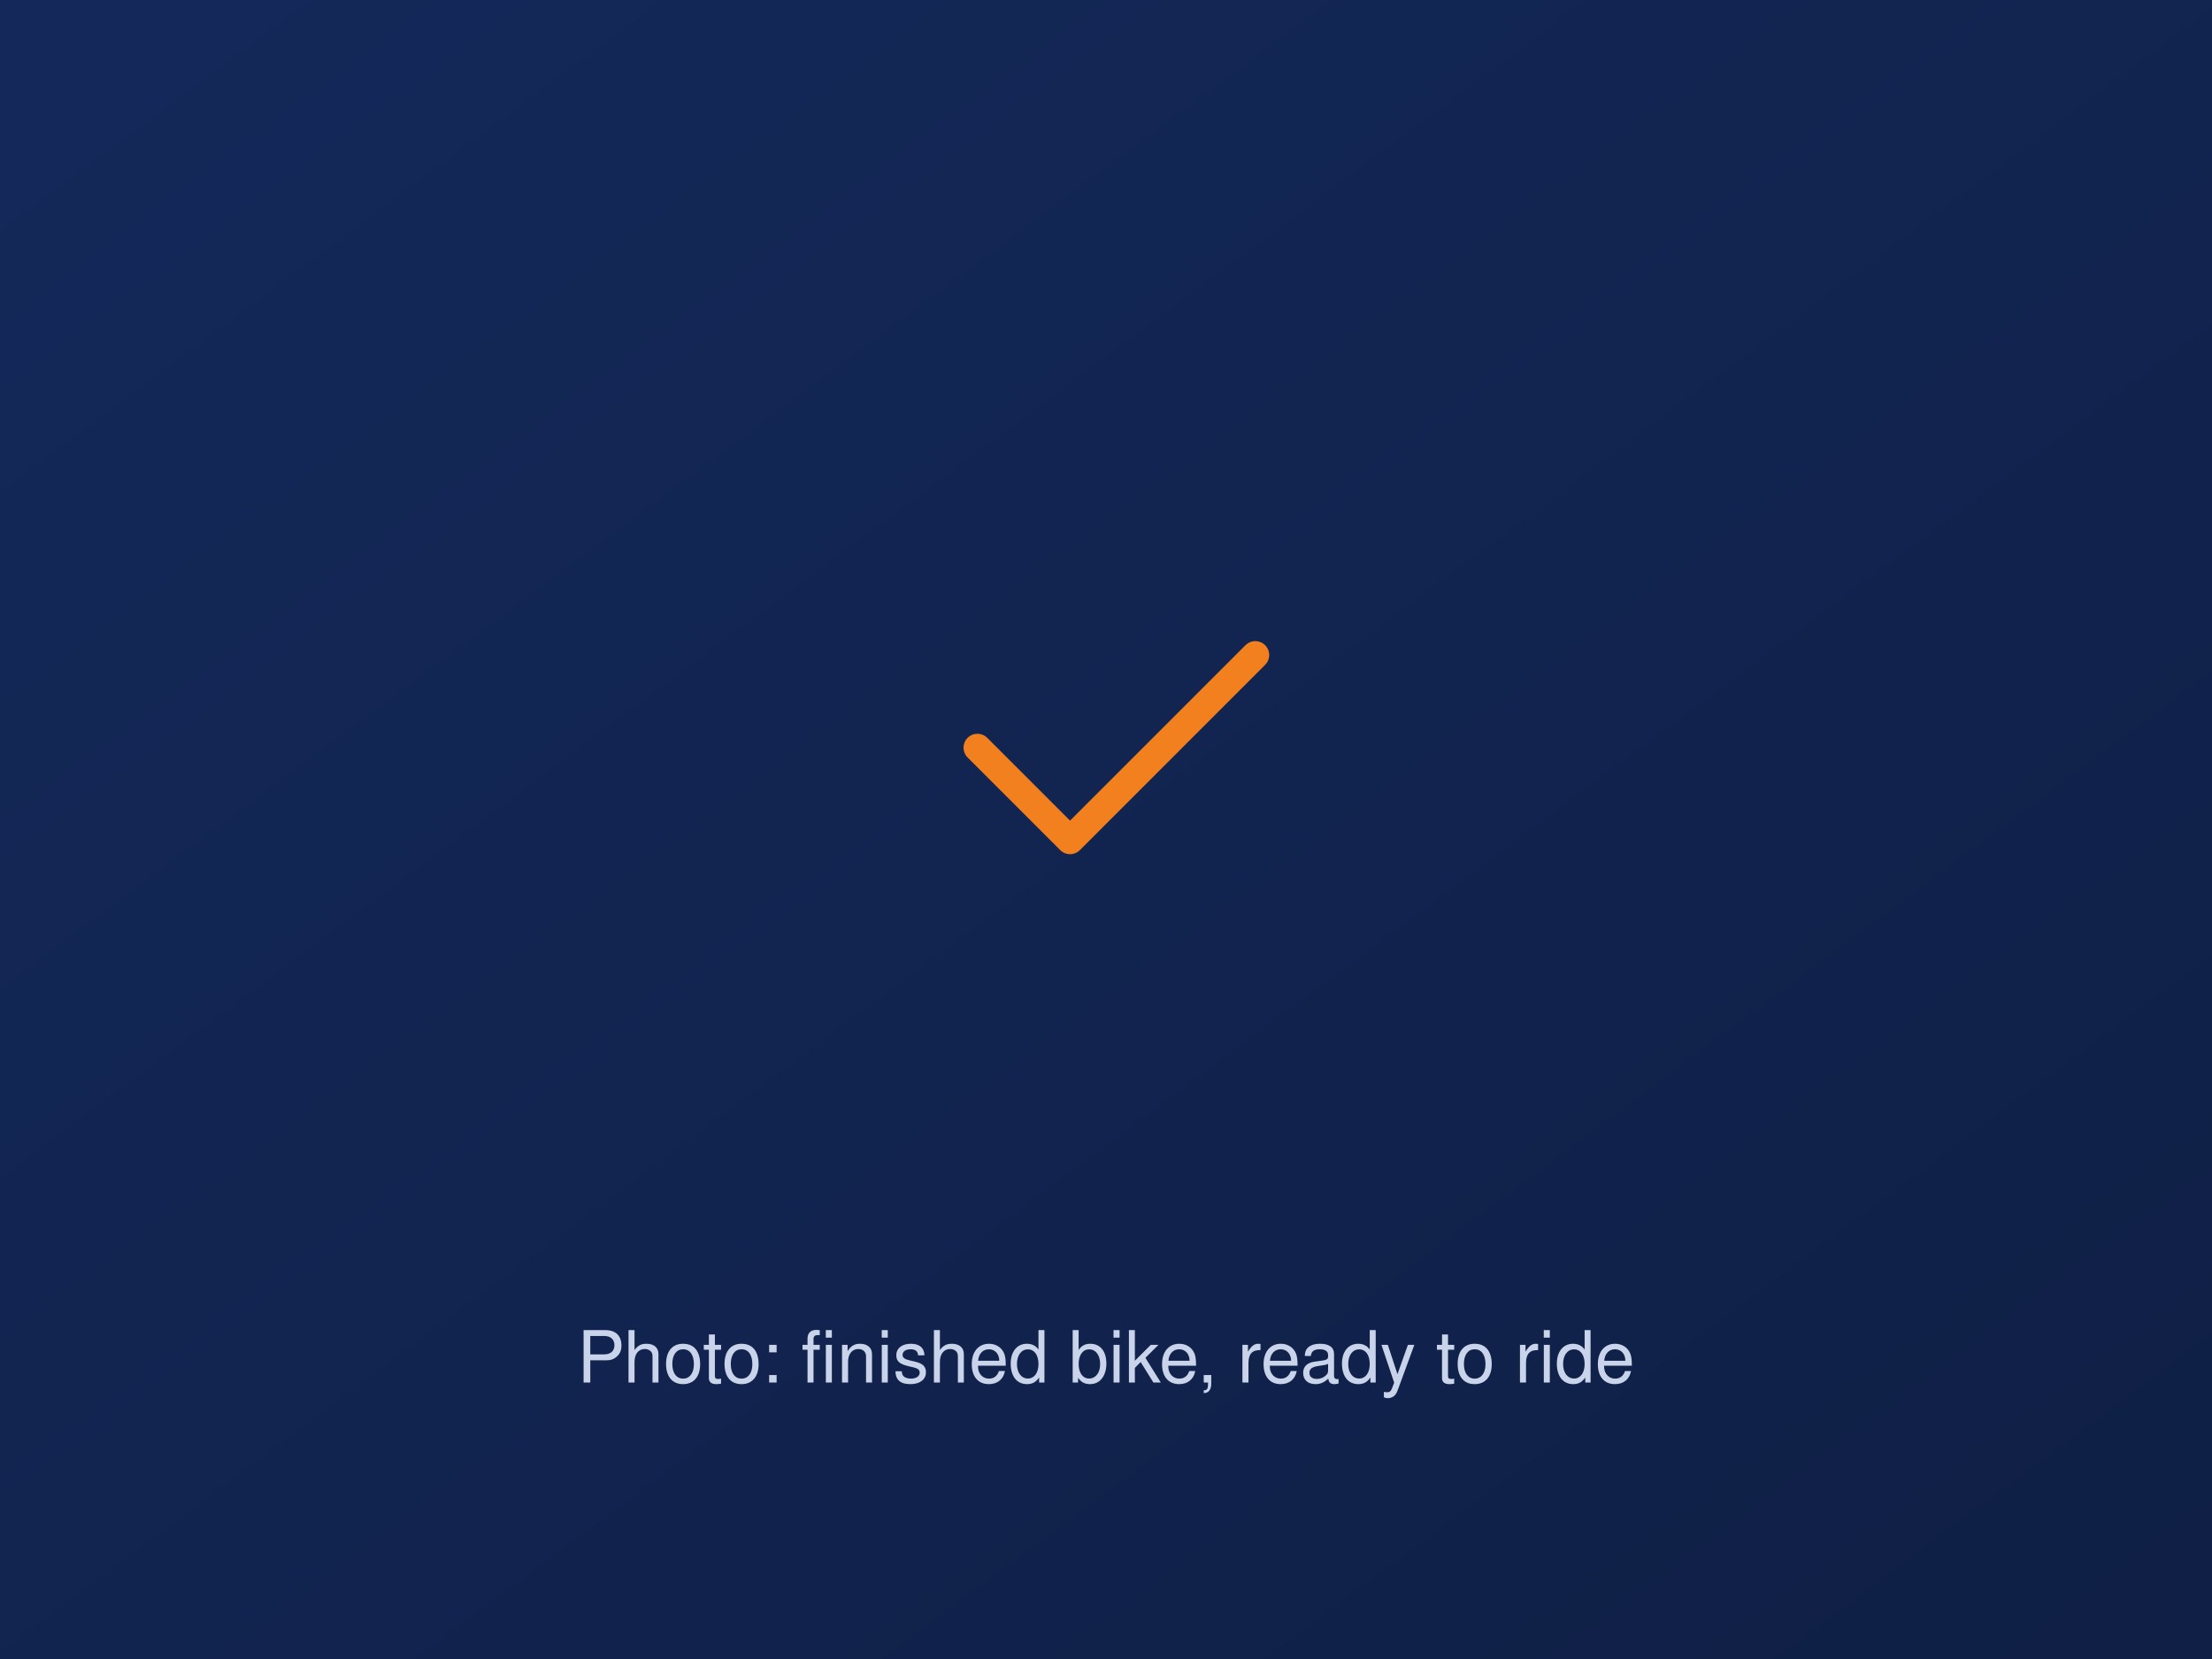
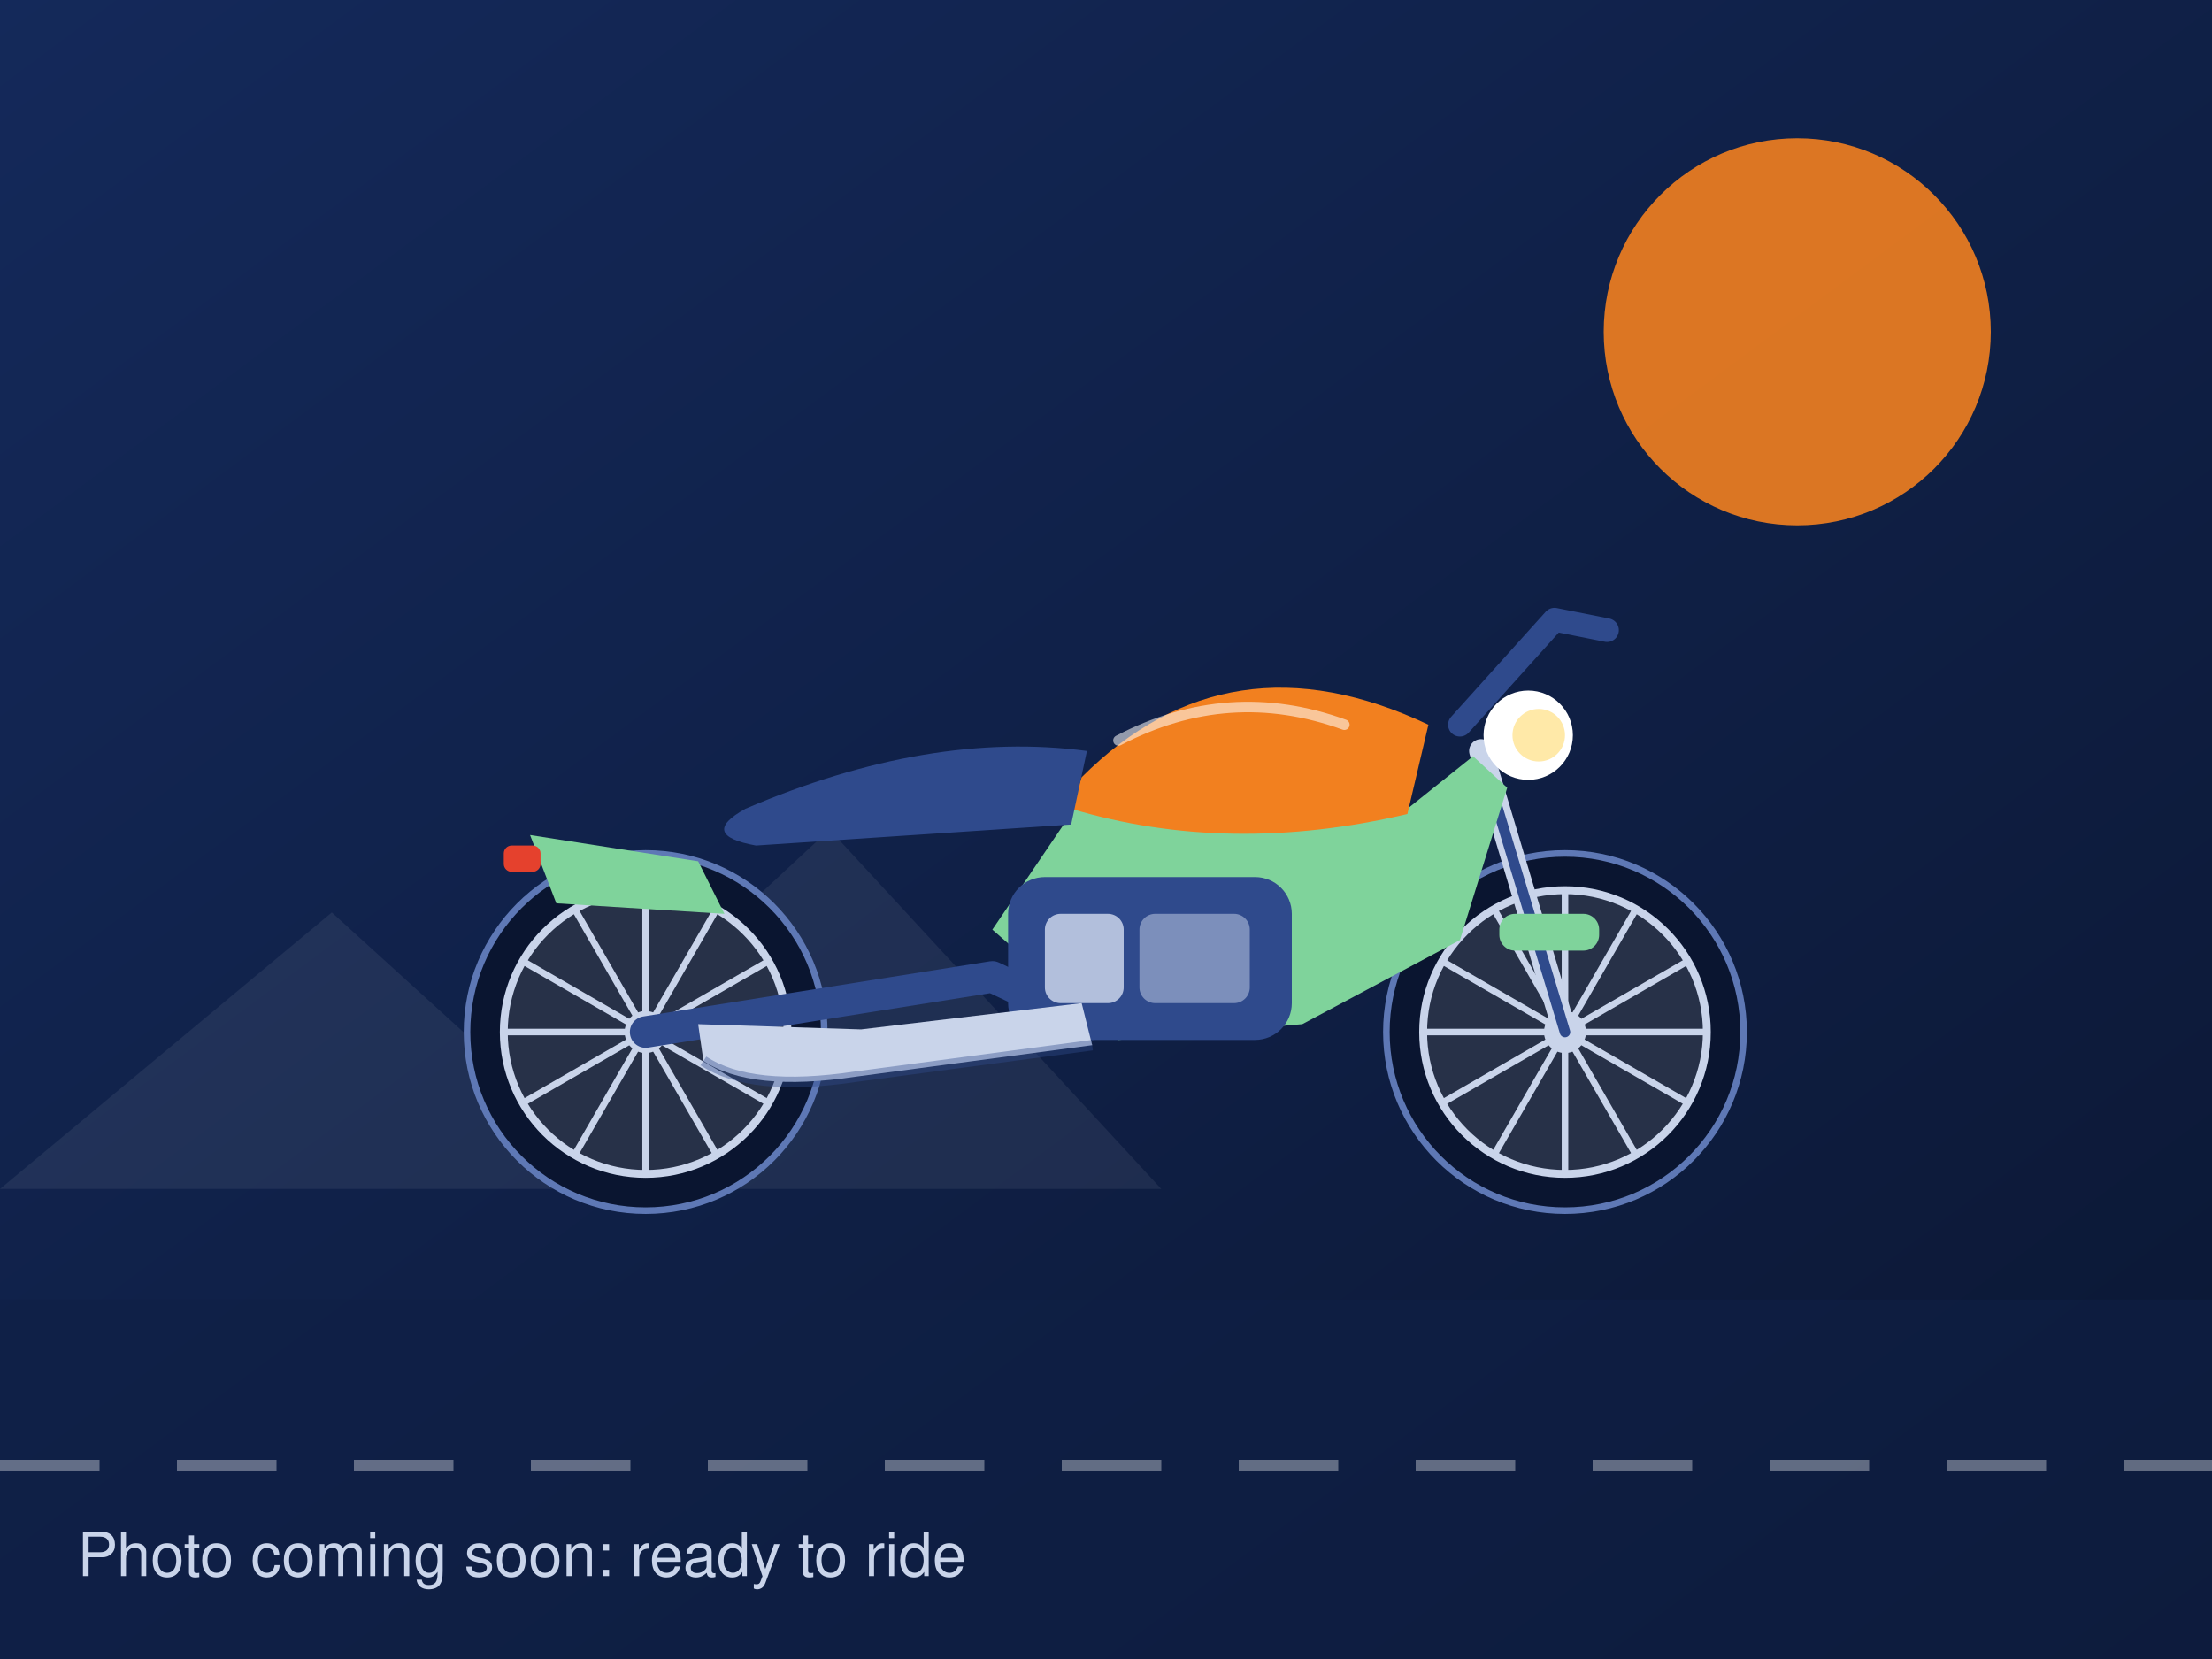
- <svg xmlns="http://www.w3.org/2000/svg" viewBox="0 0 800 600" width="800" height="600">
+ <svg xmlns="http://www.w3.org/2000/svg" viewBox="0 0 800 600" width="800" height="600" role="img">
  <defs>
    <linearGradient id="g" x1="0" y1="0" x2="1" y2="1">
      <stop offset="0" stop-color="#14295A" />
-       <stop offset="1" stop-color="#0F1F45" />
+       <stop offset="1" stop-color="#0B1733" />
    </linearGradient>
  </defs>
  <rect width="800" height="600" fill="url(#g)" />
-   <g transform="translate(320 190) scale(6.700)" fill="none" stroke="#F2801F" stroke-width="1.500" stroke-linecap="round" stroke-linejoin="round">
-     <path d="M5 12l5 5L20 7" />
+   <circle cx="650" cy="120" r="70" fill="#F2801F" opacity=".9" />
+   <path d="M0 430 L120 330 L230 430 Z M160 430 L300 300 L420 430 Z" fill="#fff" opacity=".07" />
+   <rect y="470" width="800" height="130" fill="#0F1F45" opacity=".55" />
+   <line x1="0" y1="530" x2="800" y2="530" stroke="#fff" stroke-width="4" stroke-dasharray="36 28" opacity=".35" />
+   <g transform="translate(110 150) scale(.95)">
+     <g>
+       <circle cx="130" cy="235" r="68" fill="#0A1530" stroke="#5E78B5" stroke-width="2.5" />
+       <circle cx="130" cy="235" r="54" fill="#fff" opacity=".12" />
+       <circle cx="130" cy="235" r="54" fill="none" stroke="#C9D4EA" stroke-width="3" />
+       <line x1="130" y1="235" x2="184.0" y2="235.0" stroke="#C9D4EA" stroke-width="2.5" />
+       <line x1="130" y1="235" x2="176.8" y2="262.0" stroke="#C9D4EA" stroke-width="2.5" />
+       <line x1="130" y1="235" x2="157.0" y2="281.8" stroke="#C9D4EA" stroke-width="2.5" />
+       <line x1="130" y1="235" x2="130.0" y2="289.0" stroke="#C9D4EA" stroke-width="2.5" />
+       <line x1="130" y1="235" x2="103.0" y2="281.8" stroke="#C9D4EA" stroke-width="2.5" />
+       <line x1="130" y1="235" x2="83.2" y2="262.0" stroke="#C9D4EA" stroke-width="2.5" />
+       <line x1="130" y1="235" x2="76.0" y2="235.0" stroke="#C9D4EA" stroke-width="2.5" />
+       <line x1="130" y1="235" x2="83.2" y2="208.0" stroke="#C9D4EA" stroke-width="2.5" />
+       <line x1="130" y1="235" x2="103.0" y2="188.2" stroke="#C9D4EA" stroke-width="2.5" />
+       <line x1="130" y1="235" x2="130.0" y2="181.0" stroke="#C9D4EA" stroke-width="2.5" />
+       <line x1="130" y1="235" x2="157.0" y2="188.2" stroke="#C9D4EA" stroke-width="2.5" />
+       <line x1="130" y1="235" x2="176.8" y2="208.0" stroke="#C9D4EA" stroke-width="2.5" />
+       <circle cx="130" cy="235" r="8" fill="#C9D4EA" />
+       <circle cx="130" cy="235" r="3.5" fill="#0A1530" />
+       <circle cx="480" cy="235" r="68" fill="#0A1530" stroke="#5E78B5" stroke-width="2.5" />
+       <circle cx="480" cy="235" r="54" fill="#fff" opacity=".12" />
+       <circle cx="480" cy="235" r="54" fill="none" stroke="#C9D4EA" stroke-width="3" />
+       <line x1="480" y1="235" x2="534.0" y2="235.0" stroke="#C9D4EA" stroke-width="2.5" />
+       <line x1="480" y1="235" x2="526.8" y2="262.0" stroke="#C9D4EA" stroke-width="2.5" />
+       <line x1="480" y1="235" x2="507.0" y2="281.8" stroke="#C9D4EA" stroke-width="2.5" />
+       <line x1="480" y1="235" x2="480.0" y2="289.0" stroke="#C9D4EA" stroke-width="2.5" />
+       <line x1="480" y1="235" x2="453.0" y2="281.8" stroke="#C9D4EA" stroke-width="2.5" />
+       <line x1="480" y1="235" x2="433.2" y2="262.0" stroke="#C9D4EA" stroke-width="2.5" />
+       <line x1="480" y1="235" x2="426.0" y2="235.0" stroke="#C9D4EA" stroke-width="2.5" />
+       <line x1="480" y1="235" x2="433.2" y2="208.0" stroke="#C9D4EA" stroke-width="2.5" />
+       <line x1="480" y1="235" x2="453.0" y2="188.2" stroke="#C9D4EA" stroke-width="2.5" />
+       <line x1="480" y1="235" x2="480.0" y2="181.0" stroke="#C9D4EA" stroke-width="2.5" />
+       <line x1="480" y1="235" x2="507.0" y2="188.2" stroke="#C9D4EA" stroke-width="2.5" />
+       <line x1="480" y1="235" x2="526.8" y2="208.0" stroke="#C9D4EA" stroke-width="2.5" />
+       <circle cx="480" cy="235" r="8" fill="#C9D4EA" />
+       <circle cx="480" cy="235" r="3.5" fill="#0A1530" />
+       <path d="M130 235 L262 214 L300 232" fill="none" stroke="#2F4A8C" stroke-width="12" stroke-linecap="round" stroke-linejoin="round" />
+       <path d="M480 235 L448 128" stroke="#C9D4EA" stroke-width="9" stroke-linecap="round" />
+       <path d="M480 235 L452 142" stroke="#2F4A8C" stroke-width="4" stroke-linecap="round" />
+       <path d="M262 196 L300 140 L420 150 L445 130 L458 142 L440 200 L380 232 L310 238 Z" fill="#7FD39B" />
+       <rect x="268" y="176" width="108" height="62" rx="14" fill="#2F4A8C" />
+       <rect x="282" y="190" width="30" height="34" rx="6" fill="#C9D4EA" opacity=".85" />
+       <rect x="318" y="190" width="42" height="34" rx="6" fill="#C9D4EA" opacity=".5" />
+       <path d="M296 138 Q352 82 428 118 L420 152 Q352 168 292 150 Z" fill="#F2801F" />
+       <path d="M310 124 Q352 102 396 118" fill="none" stroke="#fff" stroke-width="4" opacity=".55" stroke-linecap="round" />
+       <path d="M168 150 Q238 120 298 128 L292 156 L172 164 Q150 160 168 150 Z" fill="#2F4A8C" />
+       <path d="M150 170 L86 160 L96 186 L160 190 Z" fill="#7FD39B" />
+       <rect x="76" y="164" width="14" height="10" rx="3" fill="#E5412D" />
+       <path d="M440 118 L476 78 L496 82" fill="none" stroke="#2F4A8C" stroke-width="9" stroke-linecap="round" stroke-linejoin="round" />
+       <circle cx="466" cy="122" r="17" fill="#fff" />
+       <circle cx="470" cy="122" r="10" fill="#FFE9A8" />
+       <path d="M300 240 L210 252 Q170 258 152 246 L150 232 L212 234 L296 224 Z" fill="#C9D4EA" />
+       <path d="M300 240 L210 252 Q170 258 152 246" fill="none" stroke="#2F4A8C" stroke-width="4" opacity=".4" />
+       <rect x="455" y="190" width="38" height="14" rx="6" fill="#7FD39B" />
+     </g>
  </g>
-   <text x="400" y="500" text-anchor="middle" font-family="-apple-system,Helvetica,Arial,sans-serif" font-size="26" fill="#C9D4EA">Photo: finished bike, ready to ride</text>
+   <text x="28" y="570" font-family="-apple-system,Helvetica,Arial,sans-serif" font-size="22" fill="#C9D4EA">Photo coming soon: ready to ride</text>
</svg>
